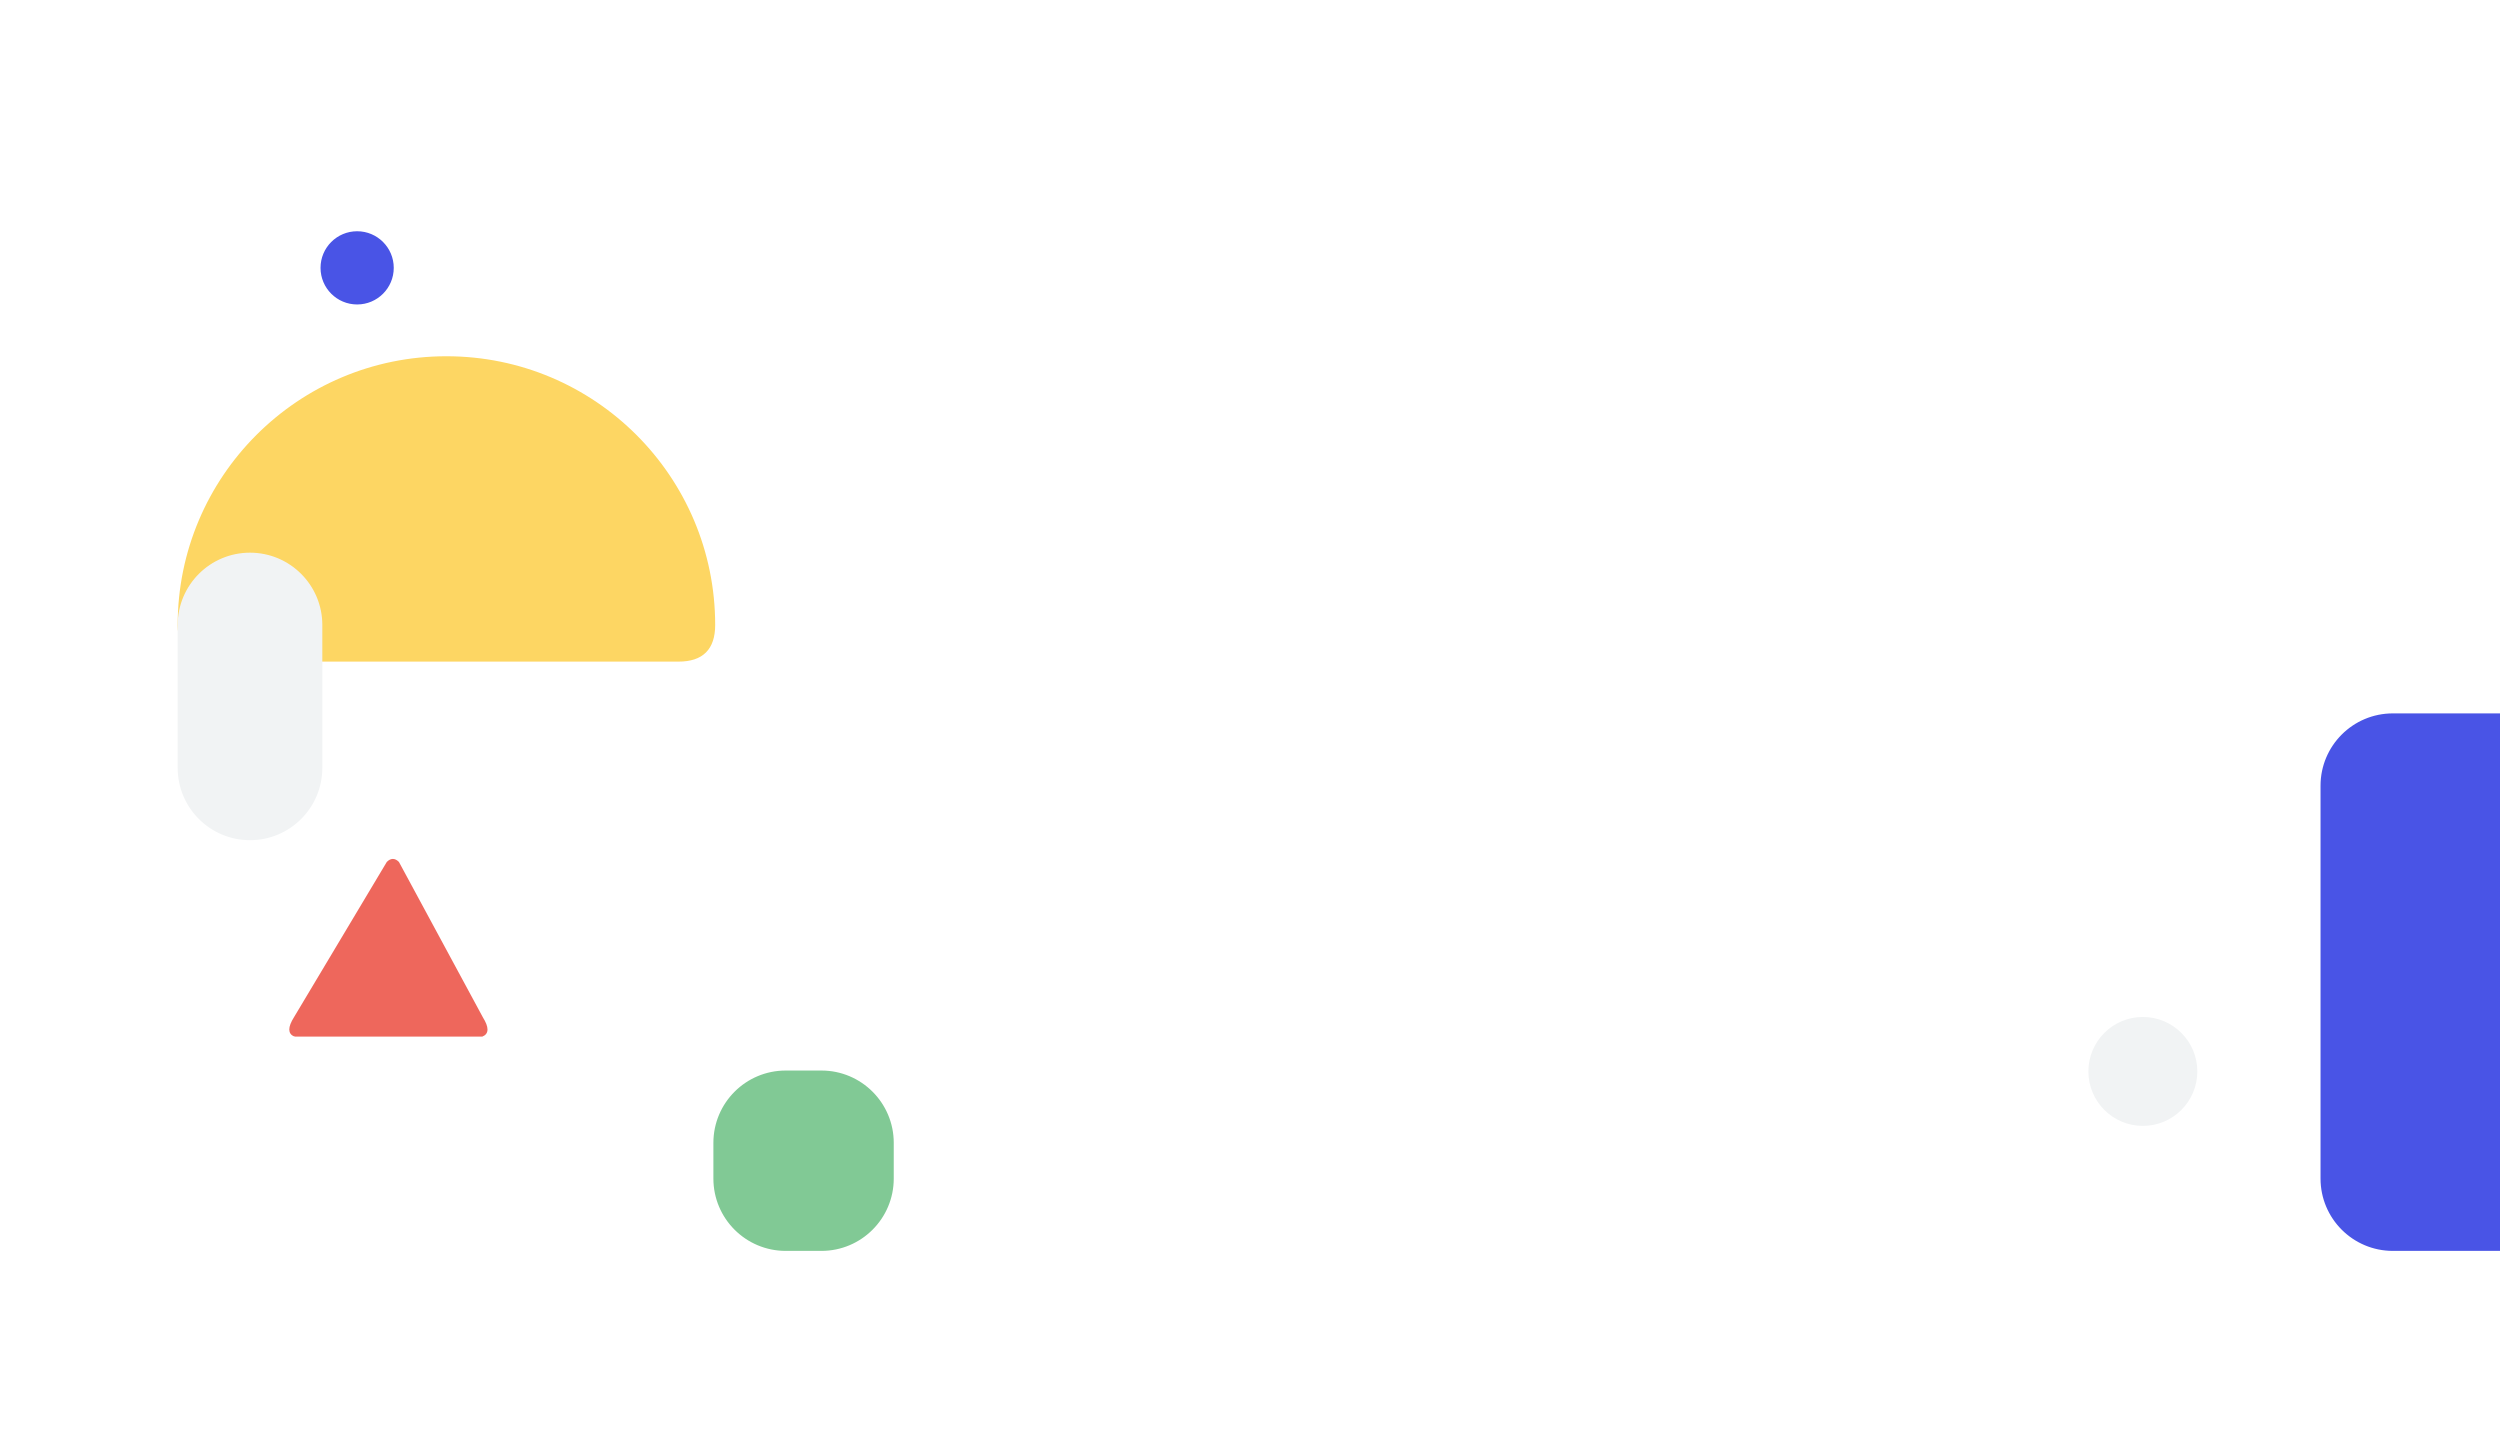
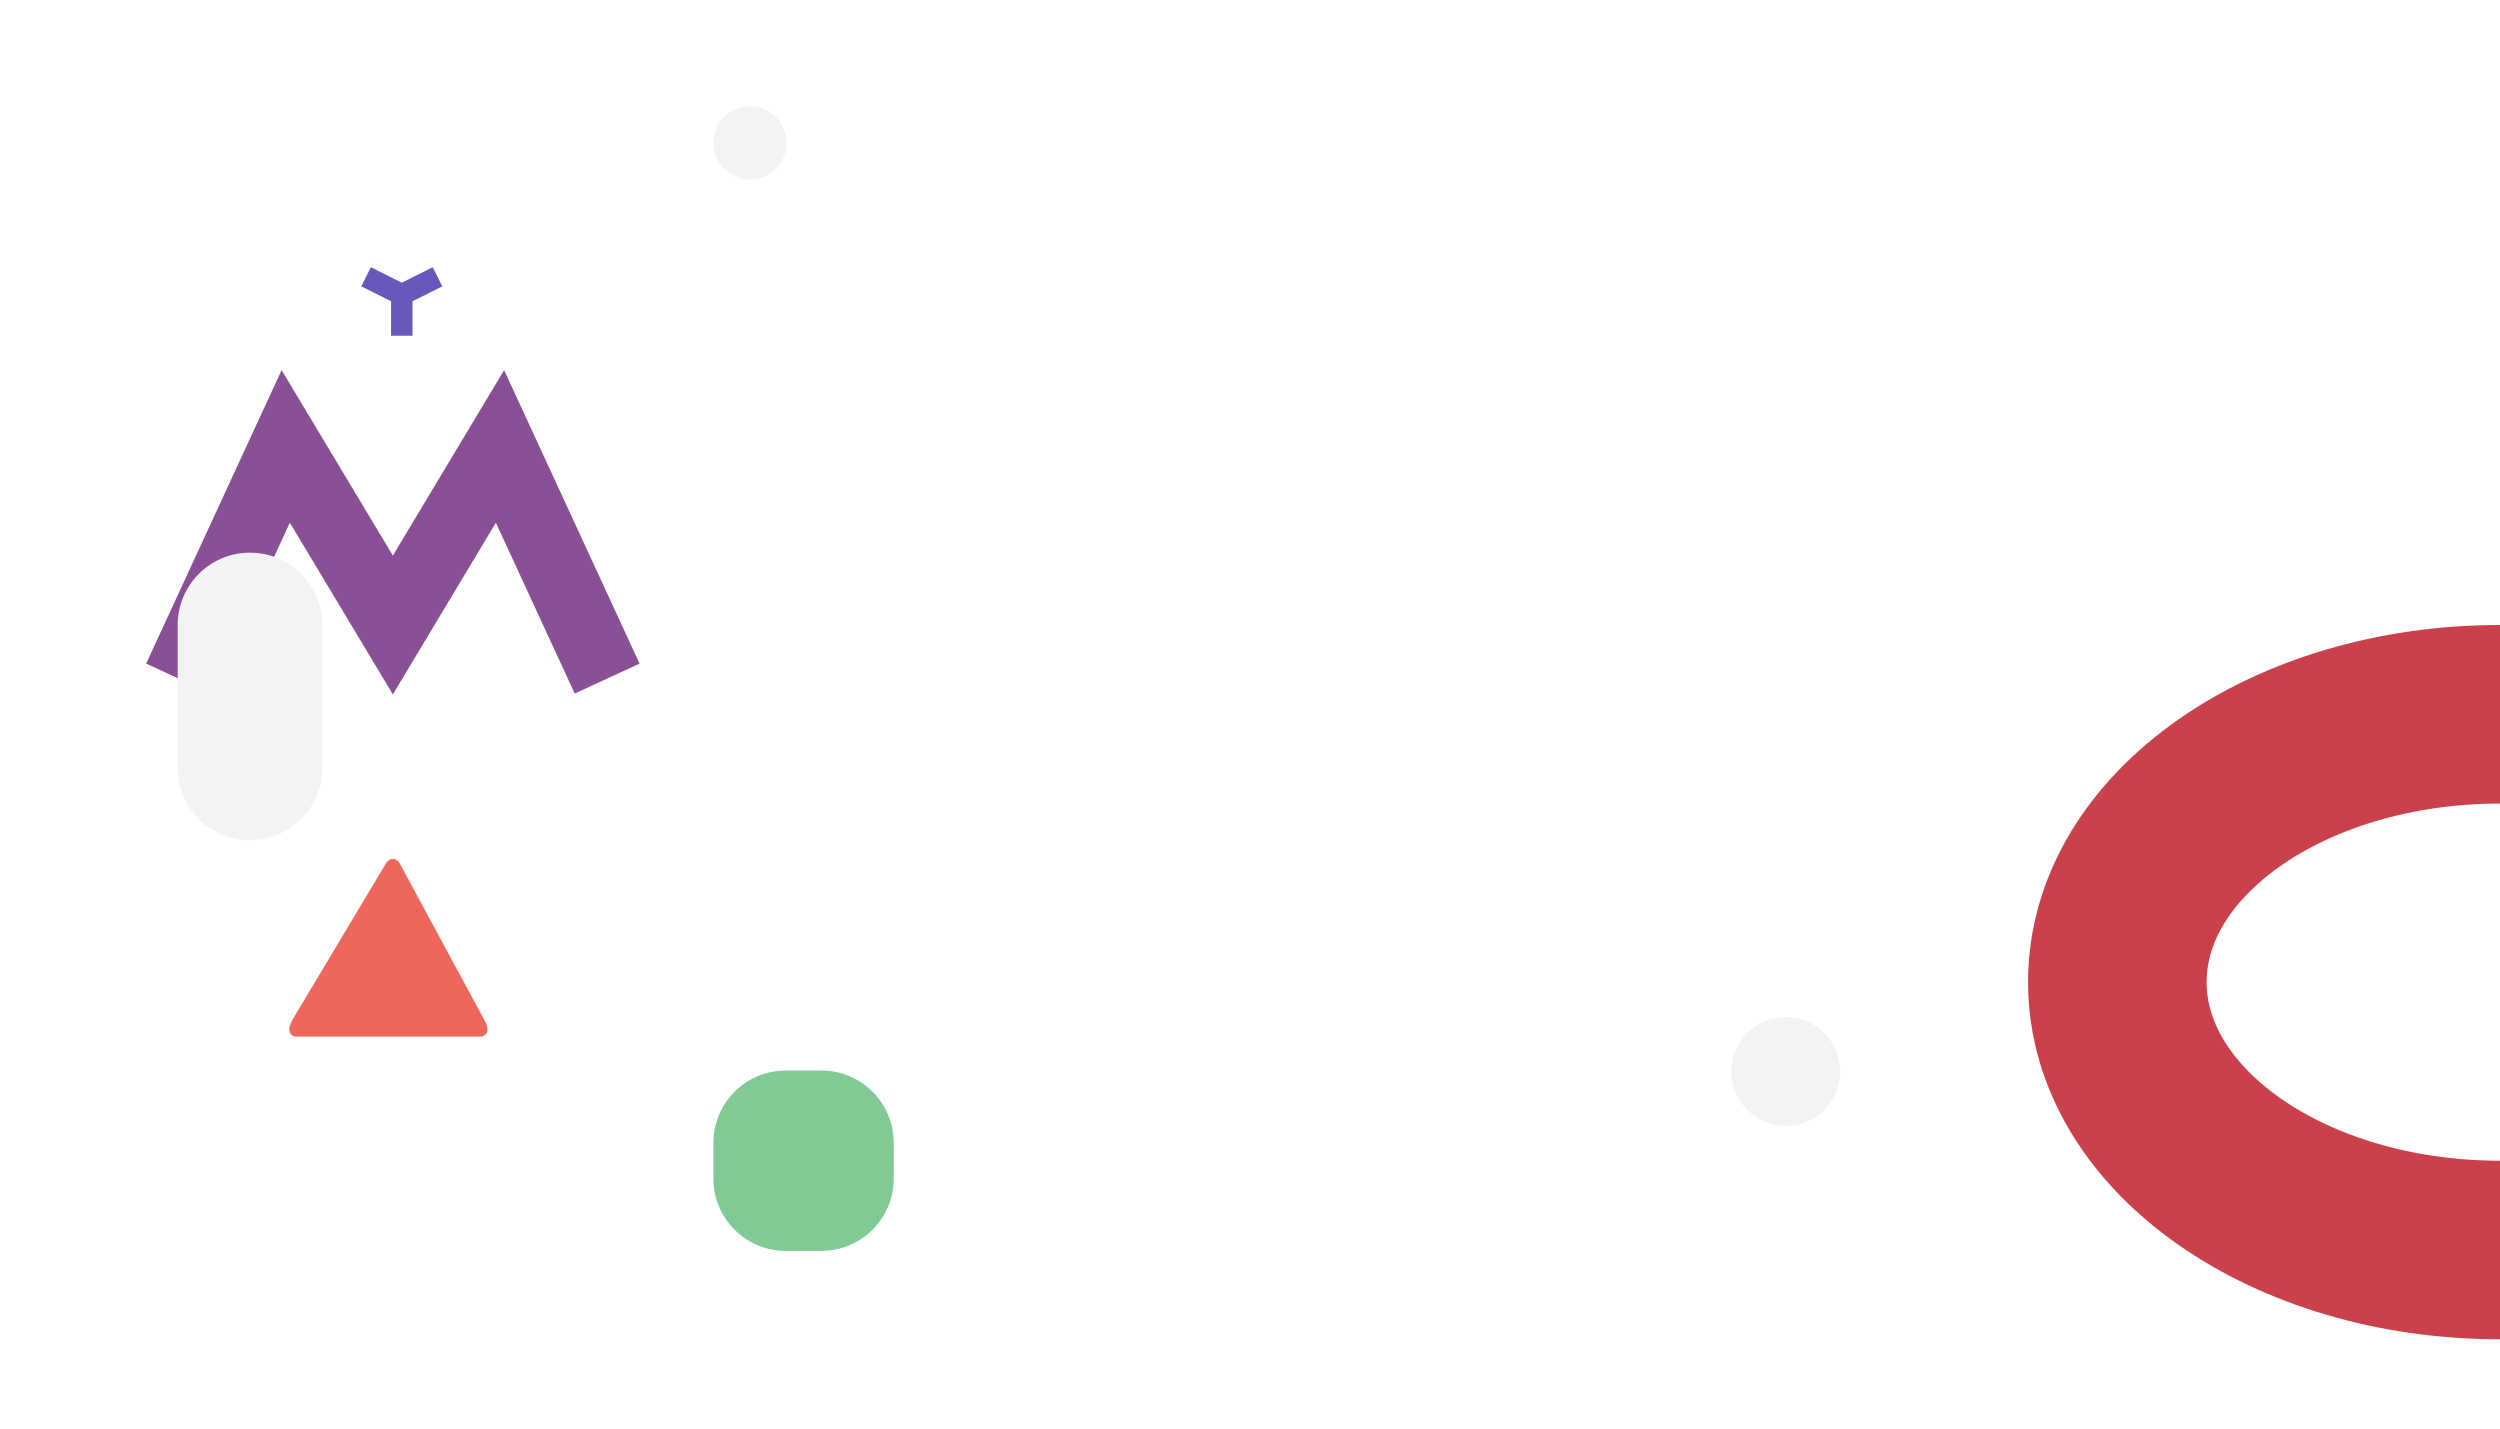
<svg xmlns="http://www.w3.org/2000/svg" version="1.1" baseProfile="full" width="100%" height="100%" viewBox="0 0 1400 800">
-   <rect x="1300" y="400" rx="40" ry="40" width="300" height="300" stroke="#4954e6" fill="#4954e6">
+   <path d="M 1400 400 a 200 140 0 0 0 0 300" stroke="#ca414b" fill="none" stroke-width="100">
    <animateTransform attributeType="XML" attributeName="transform" begin="0s" dur="35s" type="rotate" from="0 1450 550" to="360 1450 550" repeatCount="indefinite" />
-   </rect>
-   <path d="M 100 350 A 150 150 0 1 1 400 350 Q400 370 380 370 L 250 370 L 120 370 Q100 370 100 350" stroke="rgb(253, 214, 99)" fill="rgb(253, 214, 99)">
-     <animateMotion path="M 800 -200 L 800 -300 L 800 -200" dur="20s" begin="0s" repeatCount="indefinite" />
-     <animateTransform attributeType="XML" attributeName="transform" begin="0s" dur="30s" type="rotate" values="0 210 530 ; -30 210 530 ; 0 210 530" keyTimes="0 ; 0.5 ; 1" repeatCount="indefinite" />
  </path>
-   <circle cx="200" cy="150" r="20" stroke="#4954e6" fill="#4954e6">
+   <path d="M 100 380 L 160 250 L 220 350 L 280 250 L 340 380" stroke="#8a5096" fill="none" stroke-width="40">
+     <animateMotion path="M 800 -200 L 800 -250 L 800 -200" dur="20s" begin="0s" repeatCount="indefinite" />
+     <animateTransform attributeType="XML" attributeName="transform" begin="0s" dur="30s" type="rotate" values="0 300 300 ; 4 300 300 ; 0 300 300" keyTimes="0 ; 0.5 ; 1" repeatCount="indefinite" />
+   </path>
+   <circle cx="1000" cy="600" r="30" stroke="rgb(241, 243, 244)" fill="rgb(241, 243, 244)">
+     <animateMotion path="M 0 0 L -20 40 Z" dur="9s" repeatCount="indefinite" />
+   </circle>
+   <path d="M 225 165 L 225 188 M 205 155 L 225 165 L 245 155" stroke="#6958bc" stroke-width="12" fill="none">
    <animateMotion path="M 0 0 L 40 20 Z" dur="5s" repeatCount="indefinite" />
+   </path>
+   <circle cx="420" cy="80" r="20" stroke="rgb(241, 243, 244)" fill="rgb(241, 243, 244)">
+     <animateMotion path="M 0 0 L -20 40 Z" dur="9s" repeatCount="indefinite" />
  </circle>
  <path d="M 165 580 L 270 580 Q275 578 270 570 L 223 483 Q220 480 217 483 L 165 570 Q160 578 165 580" stroke="rgb(238, 103, 92)" fill="rgb(238, 103, 92)">
    <animateTransform attributeType="XML" attributeName="transform" begin="0s" dur="35s" type="rotate" from="0 210 530" to="360 210 530" repeatCount="indefinite" />
  </path>
-   <circle cx="1200" cy="600" r="30" stroke="rgb(241, 243, 244)" fill="rgb(241, 243, 244)">
-     <animateMotion path="M 0 0 L -20 40 Z" dur="9s" repeatCount="indefinite" />
-   </circle>
  <path d="M 100 350 A 40 40 0 1 1 180 350 L 180 430 A 40 40 0 1 1 100 430 Z" stroke="rgb(241, 243, 244)" fill="rgb(241, 243, 244)">
    <animateMotion path="M 140 390 L 180 360 L 140 390" dur="20s" begin="0s" repeatCount="indefinite" />
    <animateTransform attributeType="XML" attributeName="transform" begin="0s" dur="30s" type="rotate" values="0 140 390; -60 140 390; 0 140 390" keyTimes="0 ; 0.5 ; 1" repeatCount="indefinite" />
  </path>
  <rect x="400" y="600" rx="40" ry="40" width="100" height="100" stroke="rgb(129, 201, 149)" fill="rgb(129, 201, 149)">
-     <animateTransform attributeType="XML" attributeName="transform" begin="0s" dur="35s" type="rotate" from="-30 550 750" to="330 550 750" repeatCount="indefinite" />
+     <animateTransform attributeType="XML" attributeName="transform" begin="0s" dur="35s" type="rotate" from="-30 550 750" to="300 550 750" repeatCount="indefinite" />
  </rect>
</svg>
